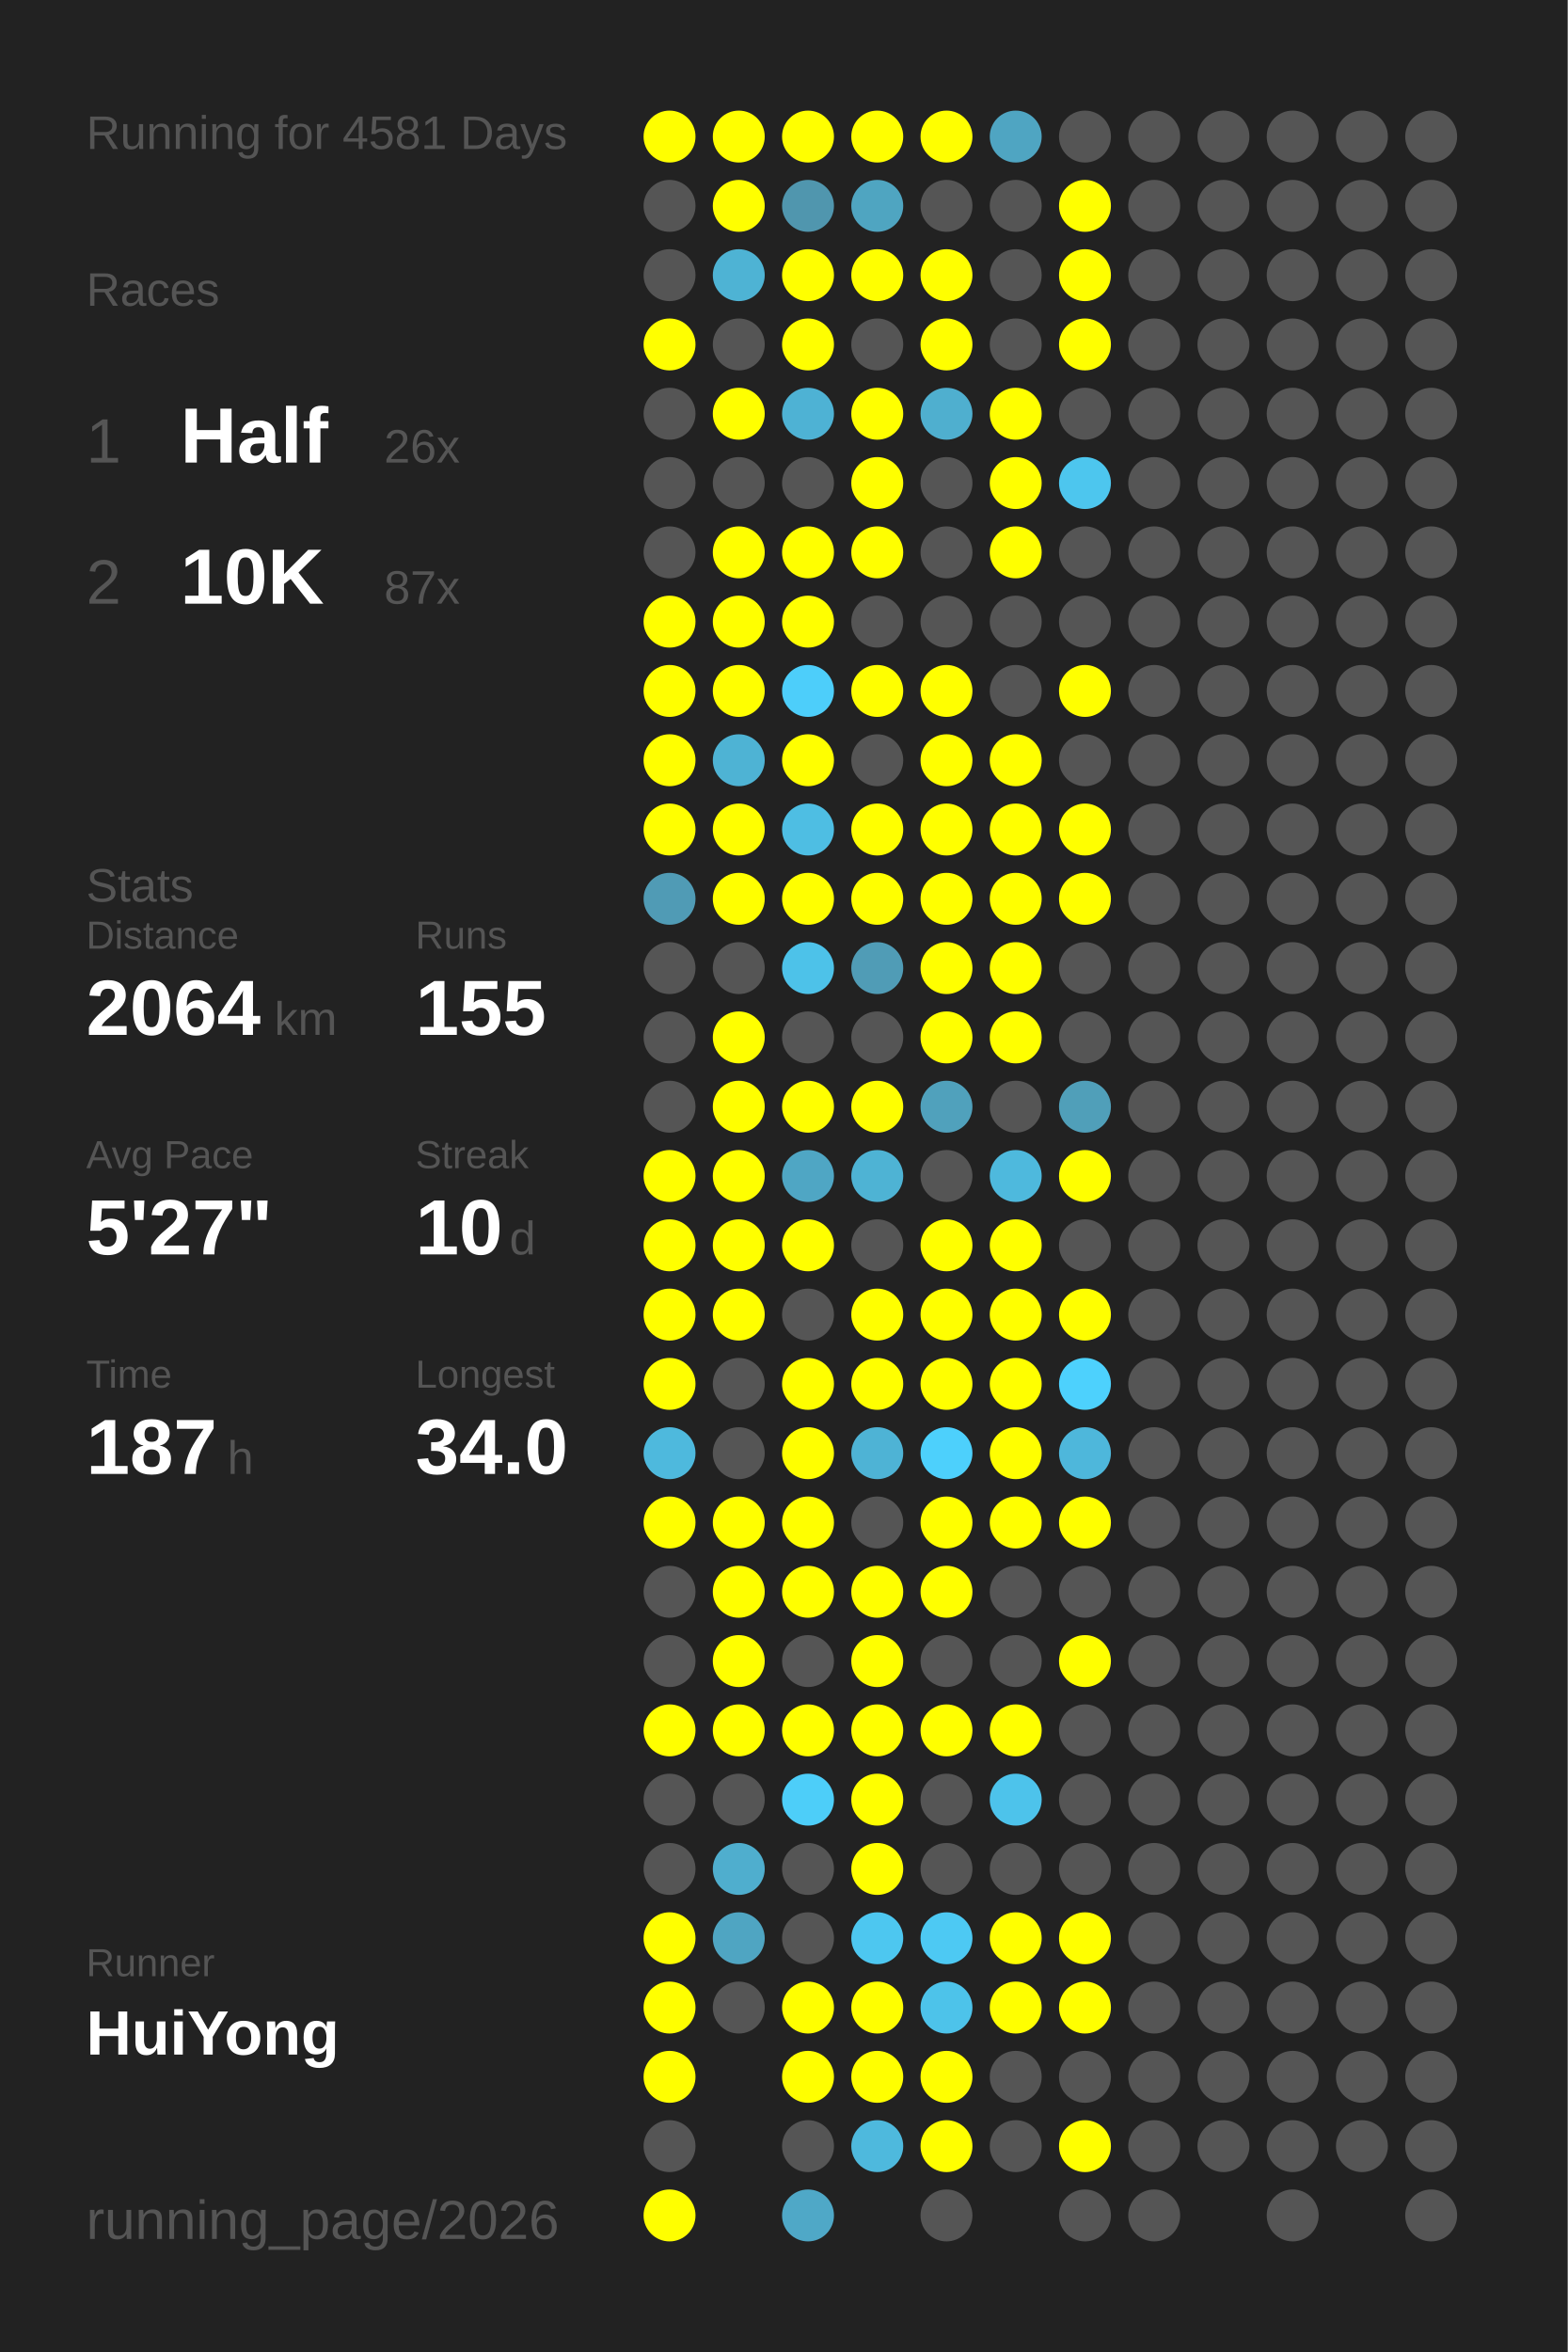
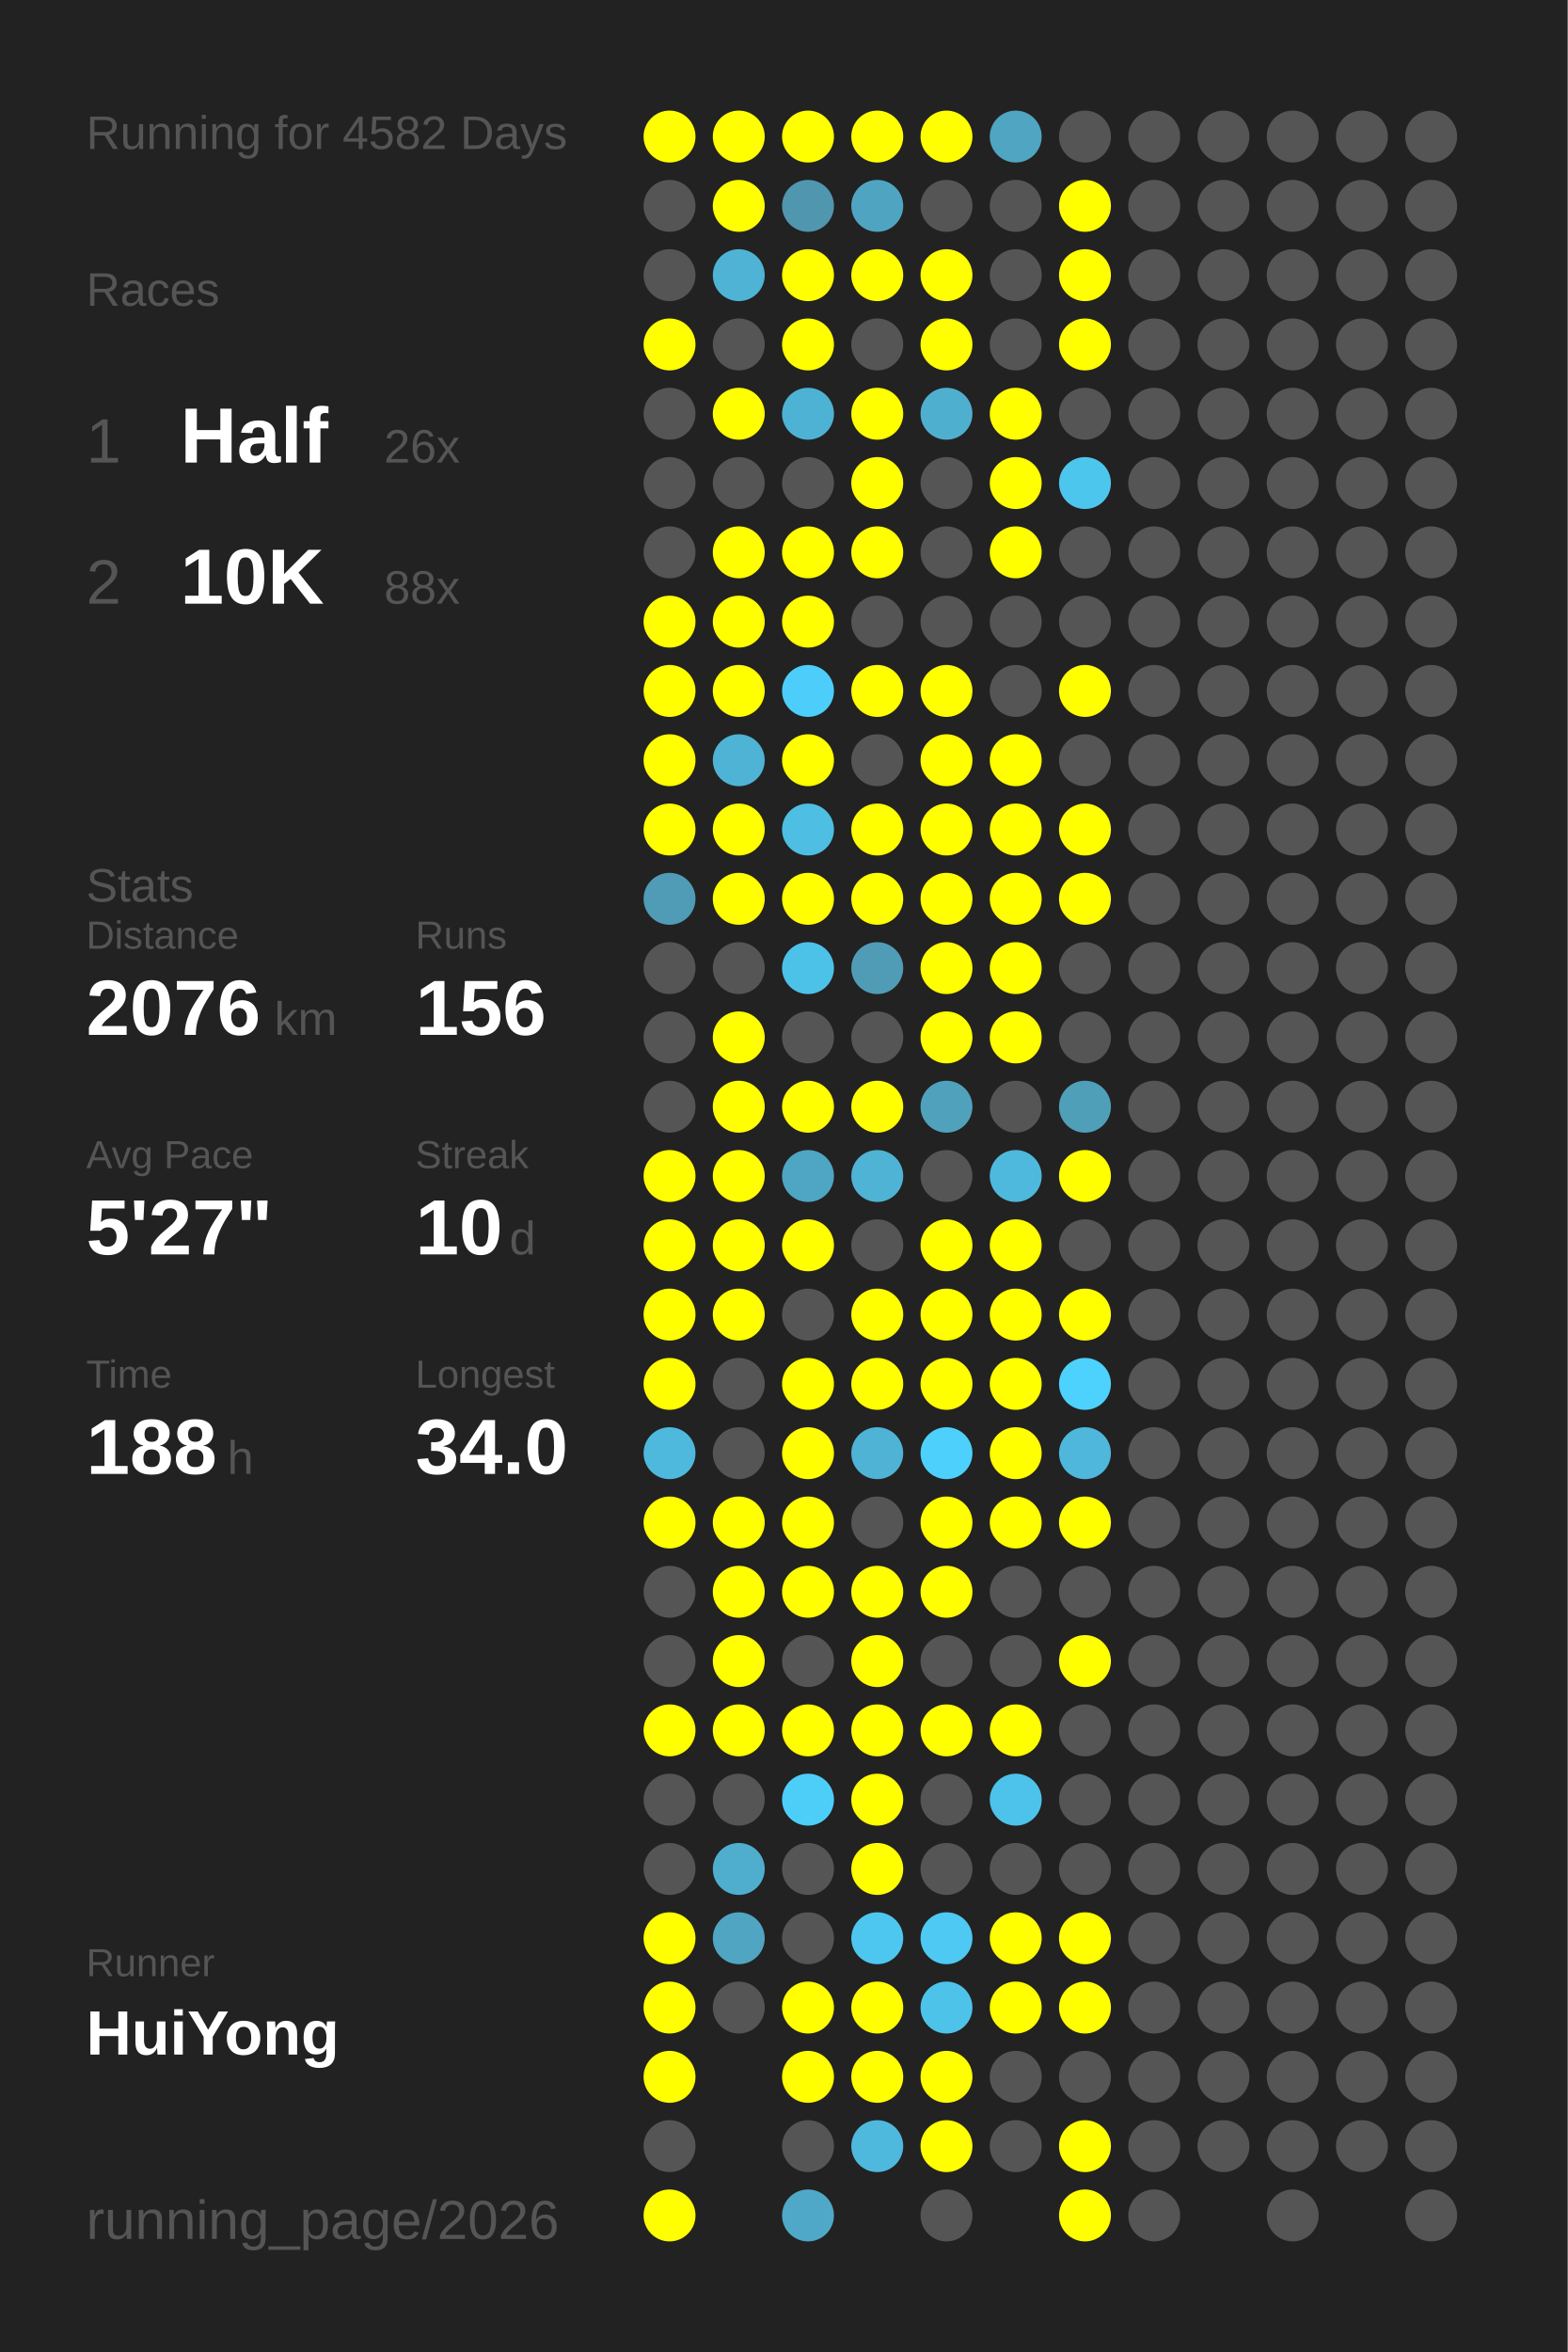
<svg xmlns="http://www.w3.org/2000/svg" baseProfile="full" height="300mm" version="1.1" viewBox="0,0,200,300" width="200mm">
  <defs />
  <rect fill="#222222" height="300" width="200" x="0" y="0" />
-   <text fill="#555555" style="font-size:6px; font-family:Arial;" x="11" y="19">Running for 4581 Days</text>
+   <text fill="#555555" style="font-size:6px; font-family:Arial;" x="11" y="19">Running for 4582 Days</text>
  <text fill="#555555" style="font-size:6px; font-family:Arial;" x="11" y="39">Races</text>
  <text fill="#555555" style="font-size:8px; font-family:Arial;" x="11" y="59">1</text>
  <text fill="#FFFFFF" style="font-size:10px; font-family:Arial; font-weight:bold;" x="23" y="59">Half</text>
  <text fill="#555555" style="font-size:6px; font-family:Arial;" x="49" y="59">26x</text>
  <text fill="#555555" style="font-size:8px; font-family:Arial;" x="11" y="77">2</text>
  <text fill="#FFFFFF" style="font-size:10px; font-family:Arial; font-weight:bold;" x="23" y="77">10K</text>
-   <text fill="#555555" style="font-size:6px; font-family:Arial;" x="49" y="77">87x</text>
+   <text fill="#555555" style="font-size:6px; font-family:Arial;" x="49" y="77">88x</text>
  <text fill="#555555" style="font-size:6px; font-family:Arial;" x="11" y="115">Stats</text>
  <text fill="#555555" style="font-size:5px; font-family:Arial;" x="11" y="121">Distance</text>
-   <text fill="#FFFFFF" style="font-size:10px; font-family:Arial; font-weight:bold;" x="11" y="132">2064</text>
+   <text fill="#FFFFFF" style="font-size:10px; font-family:Arial; font-weight:bold;" x="11" y="132">2076</text>
  <text fill="#555555" style="font-size:6px; font-family:Arial;" x="35" y="132">km</text>
  <text fill="#555555" style="font-size:5px; font-family:Arial;" x="53" y="121">Runs</text>
-   <text fill="#FFFFFF" style="font-size:10px; font-family:Arial; font-weight:bold;" x="53" y="132">155</text>
+   <text fill="#FFFFFF" style="font-size:10px; font-family:Arial; font-weight:bold;" x="53" y="132">156</text>
  <text fill="#555555" style="font-size:5px; font-family:Arial;" x="11" y="149">Avg Pace</text>
  <text fill="#FFFFFF" style="font-size:10px; font-family:Arial; font-weight:bold;" x="11" y="160">5'27"</text>
  <text fill="#555555" style="font-size:5px; font-family:Arial;" x="53" y="149">Streak</text>
  <text fill="#FFFFFF" style="font-size:10px; font-family:Arial; font-weight:bold;" x="53" y="160">10</text>
  <text fill="#555555" style="font-size:6px; font-family:Arial;" x="65" y="160">d</text>
  <text fill="#555555" style="font-size:5px; font-family:Arial;" x="11" y="177">Time</text>
-   <text fill="#FFFFFF" style="font-size:10px; font-family:Arial; font-weight:bold;" x="11" y="188">187</text>
+   <text fill="#FFFFFF" style="font-size:10px; font-family:Arial; font-weight:bold;" x="11" y="188">188</text>
  <text fill="#555555" style="font-size:6px; font-family:Arial;" x="29" y="188">h</text>
  <text fill="#555555" style="font-size:5px; font-family:Arial;" x="53" y="177">Longest</text>
  <text fill="#FFFFFF" style="font-size:10px; font-family:Arial; font-weight:bold;" x="53" y="188">34.0</text>
  <text fill="#555555" style="font-size:5px; font-family:Arial;" x="11" y="252.065">Runner</text>
  <text fill="#FFFFFF" style="font-size:8px; font-family:Arial; font-weight:bold;" x="11" y="262.065">HuiYong</text>
  <text fill="#555555" style="font-size:7px; font-family:Arial;" x="11" y="285.581">running_page/2026</text>
  <circle cx="85.417" cy="17.419" fill="#FFFF00" r="3.312" />
  <circle cx="85.417" cy="26.258" fill="#555555" r="3.312" />
  <circle cx="85.417" cy="35.097" fill="#555555" r="3.312" />
  <circle cx="85.417" cy="43.935" fill="#FFFF00" r="3.312" />
  <circle cx="85.417" cy="52.774" fill="#555555" r="3.312" />
  <circle cx="85.417" cy="61.613" fill="#555555" r="3.312" />
  <circle cx="85.417" cy="70.452" fill="#555555" r="3.312" />
  <circle cx="85.417" cy="79.29" fill="#FFFF00" r="3.312" />
  <circle cx="85.417" cy="88.129" fill="#FFFF00" r="3.312" />
  <circle cx="85.417" cy="96.968" fill="#FFFF00" r="3.312" />
  <circle cx="85.417" cy="105.806" fill="#FFFF00" r="3.312" />
  <circle cx="85.417" cy="114.645" fill="#509bb5" r="3.312" />
  <circle cx="85.417" cy="123.484" fill="#555555" r="3.312" />
  <circle cx="85.417" cy="132.323" fill="#555555" r="3.312" />
  <circle cx="85.417" cy="141.161" fill="#555555" r="3.312" />
  <circle cx="85.417" cy="150" fill="#FFFF00" r="3.312" />
  <circle cx="85.417" cy="158.839" fill="#FFFF00" r="3.312" />
  <circle cx="85.417" cy="167.677" fill="#FFFF00" r="3.312" />
  <circle cx="85.417" cy="176.516" fill="#FFFF00" r="3.312" />
  <circle cx="85.417" cy="185.355" fill="#4eb9dd" r="3.312" />
  <circle cx="85.417" cy="194.194" fill="#FFFF00" r="3.312" />
  <circle cx="85.417" cy="203.032" fill="#555555" r="3.312" />
  <circle cx="85.417" cy="211.871" fill="#555555" r="3.312" />
  <circle cx="85.417" cy="220.71" fill="#FFFF00" r="3.312" />
  <circle cx="85.417" cy="229.548" fill="#555555" r="3.312" />
  <circle cx="85.417" cy="238.387" fill="#555555" r="3.312" />
  <circle cx="85.417" cy="247.226" fill="#FFFF00" r="3.312" />
  <circle cx="85.417" cy="256.065" fill="#FFFF00" r="3.312" />
  <circle cx="85.417" cy="264.903" fill="#FFFF00" r="3.312" />
  <circle cx="85.417" cy="273.742" fill="#555555" r="3.312" />
  <circle cx="85.417" cy="282.581" fill="#FFFF00" r="3.312" />
  <circle cx="94.25" cy="17.419" fill="#FFFF00" r="3.312" />
  <circle cx="94.25" cy="26.258" fill="#FFFF00" r="3.312" />
  <circle cx="94.25" cy="35.097" fill="#4eb3d4" r="3.312" />
  <circle cx="94.25" cy="43.935" fill="#555555" r="3.312" />
  <circle cx="94.25" cy="52.774" fill="#FFFF00" r="3.312" />
  <circle cx="94.25" cy="61.613" fill="#555555" r="3.312" />
  <circle cx="94.25" cy="70.452" fill="#FFFF00" r="3.312" />
  <circle cx="94.25" cy="79.29" fill="#FFFF00" r="3.312" />
  <circle cx="94.25" cy="88.129" fill="#FFFF00" r="3.312" />
  <circle cx="94.25" cy="96.968" fill="#4eb3d4" r="3.312" />
  <circle cx="94.25" cy="105.806" fill="#FFFF00" r="3.312" />
  <circle cx="94.25" cy="114.645" fill="#FFFF00" r="3.312" />
  <circle cx="94.25" cy="123.484" fill="#555555" r="3.312" />
  <circle cx="94.25" cy="132.323" fill="#FFFF00" r="3.312" />
  <circle cx="94.25" cy="141.161" fill="#FFFF00" r="3.312" />
  <circle cx="94.25" cy="150" fill="#FFFF00" r="3.312" />
  <circle cx="94.25" cy="158.839" fill="#FFFF00" r="3.312" />
  <circle cx="94.25" cy="167.677" fill="#FFFF00" r="3.312" />
  <circle cx="94.25" cy="176.516" fill="#555555" r="3.312" />
  <circle cx="94.25" cy="185.355" fill="#555555" r="3.312" />
  <circle cx="94.25" cy="194.194" fill="#FFFF00" r="3.312" />
  <circle cx="94.25" cy="203.032" fill="#FFFF00" r="3.312" />
  <circle cx="94.25" cy="211.871" fill="#FFFF00" r="3.312" />
  <circle cx="94.25" cy="220.71" fill="#FFFF00" r="3.312" />
  <circle cx="94.25" cy="229.548" fill="#555555" r="3.312" />
  <circle cx="94.25" cy="238.387" fill="#4faece" r="3.312" />
  <circle cx="94.25" cy="247.226" fill="#4fa5c2" r="3.312" />
  <circle cx="94.25" cy="256.065" fill="#555555" r="3.312" />
  <circle cx="103.083" cy="17.419" fill="#FFFF00" r="3.312" />
  <circle cx="103.083" cy="26.258" fill="#5096ae" r="3.312" />
  <circle cx="103.083" cy="35.097" fill="#FFFF00" r="3.312" />
  <circle cx="103.083" cy="43.935" fill="#FFFF00" r="3.312" />
  <circle cx="103.083" cy="52.774" fill="#4eb2d4" r="3.312" />
  <circle cx="103.083" cy="61.613" fill="#555555" r="3.312" />
  <circle cx="103.083" cy="70.452" fill="#FFFF00" r="3.312" />
  <circle cx="103.083" cy="79.29" fill="#FFFF00" r="3.312" />
  <circle cx="103.083" cy="88.129" fill="#4dcefa" r="3.312" />
  <circle cx="103.083" cy="96.968" fill="#FFFF00" r="3.312" />
  <circle cx="103.083" cy="105.806" fill="#4ebee3" r="3.312" />
  <circle cx="103.083" cy="114.645" fill="#FFFF00" r="3.312" />
  <circle cx="103.083" cy="123.484" fill="#4dc2e9" r="3.312" />
  <circle cx="103.083" cy="132.323" fill="#555555" r="3.312" />
  <circle cx="103.083" cy="141.161" fill="#FFFF00" r="3.312" />
  <circle cx="103.083" cy="150" fill="#4fa6c4" r="3.312" />
  <circle cx="103.083" cy="158.839" fill="#FFFF00" r="3.312" />
  <circle cx="103.083" cy="167.677" fill="#555555" r="3.312" />
  <circle cx="103.083" cy="176.516" fill="#FFFF00" r="3.312" />
  <circle cx="103.083" cy="185.355" fill="#FFFF00" r="3.312" />
  <circle cx="103.083" cy="194.194" fill="#FFFF00" r="3.312" />
  <circle cx="103.083" cy="203.032" fill="#FFFF00" r="3.312" />
  <circle cx="103.083" cy="211.871" fill="#555555" r="3.312" />
  <circle cx="103.083" cy="220.71" fill="#FFFF00" r="3.312" />
  <circle cx="103.083" cy="229.548" fill="#4dcef9" r="3.312" />
  <circle cx="103.083" cy="238.387" fill="#555555" r="3.312" />
  <circle cx="103.083" cy="247.226" fill="#555555" r="3.312" />
  <circle cx="103.083" cy="256.065" fill="#FFFF00" r="3.312" />
  <circle cx="103.083" cy="264.903" fill="#FFFF00" r="3.312" />
  <circle cx="103.083" cy="273.742" fill="#555555" r="3.312" />
  <circle cx="103.083" cy="282.581" fill="#4fa8c7" r="3.312" />
  <circle cx="111.917" cy="17.419" fill="#FFFF00" r="3.312" />
  <circle cx="111.917" cy="26.258" fill="#4fa5c1" r="3.312" />
  <circle cx="111.917" cy="35.097" fill="#FFFF00" r="3.312" />
  <circle cx="111.917" cy="43.935" fill="#555555" r="3.312" />
  <circle cx="111.917" cy="52.774" fill="#FFFF00" r="3.312" />
  <circle cx="111.917" cy="61.613" fill="#FFFF00" r="3.312" />
  <circle cx="111.917" cy="70.452" fill="#FFFF00" r="3.312" />
  <circle cx="111.917" cy="79.29" fill="#555555" r="3.312" />
  <circle cx="111.917" cy="88.129" fill="#FFFF00" r="3.312" />
  <circle cx="111.917" cy="96.968" fill="#555555" r="3.312" />
  <circle cx="111.917" cy="105.806" fill="#FFFF00" r="3.312" />
  <circle cx="111.917" cy="114.645" fill="#FFFF00" r="3.312" />
  <circle cx="111.917" cy="123.484" fill="#509cb6" r="3.312" />
  <circle cx="111.917" cy="132.323" fill="#555555" r="3.312" />
  <circle cx="111.917" cy="141.161" fill="#FFFF00" r="3.312" />
  <circle cx="111.917" cy="150" fill="#4eb3d4" r="3.312" />
  <circle cx="111.917" cy="158.839" fill="#555555" r="3.312" />
  <circle cx="111.917" cy="167.677" fill="#FFFF00" r="3.312" />
  <circle cx="111.917" cy="176.516" fill="#FFFF00" r="3.312" />
  <circle cx="111.917" cy="185.355" fill="#4eb3d5" r="3.312" />
  <circle cx="111.917" cy="194.194" fill="#555555" r="3.312" />
  <circle cx="111.917" cy="203.032" fill="#FFFF00" r="3.312" />
  <circle cx="111.917" cy="211.871" fill="#FFFF00" r="3.312" />
  <circle cx="111.917" cy="220.71" fill="#FFFF00" r="3.312" />
  <circle cx="111.917" cy="229.548" fill="#FFFF00" r="3.312" />
  <circle cx="111.917" cy="238.387" fill="#FFFF00" r="3.312" />
  <circle cx="111.917" cy="247.226" fill="#4dc7f0" r="3.312" />
  <circle cx="111.917" cy="256.065" fill="#FFFF00" r="3.312" />
  <circle cx="111.917" cy="264.903" fill="#FFFF00" r="3.312" />
  <circle cx="111.917" cy="273.742" fill="#4eb9dd" r="3.312" />
  <circle cx="120.75" cy="17.419" fill="#FFFF00" r="3.312" />
  <circle cx="120.75" cy="26.258" fill="#555555" r="3.312" />
  <circle cx="120.75" cy="35.097" fill="#FFFF00" r="3.312" />
  <circle cx="120.75" cy="43.935" fill="#FFFF00" r="3.312" />
  <circle cx="120.75" cy="52.774" fill="#4fafcf" r="3.312" />
  <circle cx="120.75" cy="61.613" fill="#555555" r="3.312" />
  <circle cx="120.75" cy="70.452" fill="#555555" r="3.312" />
  <circle cx="120.75" cy="79.29" fill="#555555" r="3.312" />
  <circle cx="120.75" cy="88.129" fill="#FFFF00" r="3.312" />
  <circle cx="120.75" cy="96.968" fill="#FFFF00" r="3.312" />
  <circle cx="120.75" cy="105.806" fill="#FFFF00" r="3.312" />
  <circle cx="120.75" cy="114.645" fill="#FFFF00" r="3.312" />
  <circle cx="120.75" cy="123.484" fill="#FFFF00" r="3.312" />
  <circle cx="120.75" cy="132.323" fill="#FFFF00" r="3.312" />
  <circle cx="120.75" cy="141.161" fill="#50a1bc" r="3.312" />
  <circle cx="120.75" cy="150" fill="#555555" r="3.312" />
  <circle cx="120.75" cy="158.839" fill="#FFFF00" r="3.312" />
  <circle cx="120.75" cy="167.677" fill="#FFFF00" r="3.312" />
  <circle cx="120.75" cy="176.516" fill="#FFFF00" r="3.312" />
  <circle cx="120.75" cy="185.355" fill="#4dd0fc" r="3.312" />
  <circle cx="120.75" cy="194.194" fill="#FFFF00" r="3.312" />
  <circle cx="120.75" cy="203.032" fill="#FFFF00" r="3.312" />
  <circle cx="120.75" cy="211.871" fill="#555555" r="3.312" />
  <circle cx="120.75" cy="220.71" fill="#FFFF00" r="3.312" />
  <circle cx="120.75" cy="229.548" fill="#555555" r="3.312" />
  <circle cx="120.75" cy="238.387" fill="#555555" r="3.312" />
  <circle cx="120.75" cy="247.226" fill="#4dc9f3" r="3.312" />
  <circle cx="120.75" cy="256.065" fill="#4dc3ea" r="3.312" />
  <circle cx="120.75" cy="264.903" fill="#FFFF00" r="3.312" />
  <circle cx="120.75" cy="273.742" fill="#FFFF00" r="3.312" />
  <circle cx="120.75" cy="282.581" fill="#555555" r="3.312" />
  <circle cx="129.583" cy="17.419" fill="#4fa5c2" r="3.312" />
  <circle cx="129.583" cy="26.258" fill="#555555" r="3.312" />
  <circle cx="129.583" cy="35.097" fill="#555555" r="3.312" />
  <circle cx="129.583" cy="43.935" fill="#555555" r="3.312" />
  <circle cx="129.583" cy="52.774" fill="#FFFF00" r="3.312" />
  <circle cx="129.583" cy="61.613" fill="#FFFF00" r="3.312" />
  <circle cx="129.583" cy="70.452" fill="#FFFF00" r="3.312" />
  <circle cx="129.583" cy="79.29" fill="#555555" r="3.312" />
  <circle cx="129.583" cy="88.129" fill="#555555" r="3.312" />
  <circle cx="129.583" cy="96.968" fill="#FFFF00" r="3.312" />
  <circle cx="129.583" cy="105.806" fill="#FFFF00" r="3.312" />
  <circle cx="129.583" cy="114.645" fill="#FFFF00" r="3.312" />
  <circle cx="129.583" cy="123.484" fill="#FFFF00" r="3.312" />
  <circle cx="129.583" cy="132.323" fill="#FFFF00" r="3.312" />
  <circle cx="129.583" cy="141.161" fill="#555555" r="3.312" />
  <circle cx="129.583" cy="150" fill="#4eb9dd" r="3.312" />
  <circle cx="129.583" cy="158.839" fill="#FFFF00" r="3.312" />
  <circle cx="129.583" cy="167.677" fill="#FFFF00" r="3.312" />
  <circle cx="129.583" cy="176.516" fill="#FFFF00" r="3.312" />
  <circle cx="129.583" cy="185.355" fill="#FFFF00" r="3.312" />
  <circle cx="129.583" cy="194.194" fill="#FFFF00" r="3.312" />
  <circle cx="129.583" cy="203.032" fill="#555555" r="3.312" />
  <circle cx="129.583" cy="211.871" fill="#555555" r="3.312" />
  <circle cx="129.583" cy="220.71" fill="#FFFF00" r="3.312" />
  <circle cx="129.583" cy="229.548" fill="#4dc3eb" r="3.312" />
  <circle cx="129.583" cy="238.387" fill="#555555" r="3.312" />
  <circle cx="129.583" cy="247.226" fill="#FFFF00" r="3.312" />
  <circle cx="129.583" cy="256.065" fill="#FFFF00" r="3.312" />
  <circle cx="129.583" cy="264.903" fill="#555555" r="3.312" />
  <circle cx="129.583" cy="273.742" fill="#555555" r="3.312" />
  <circle cx="138.417" cy="17.419" fill="#555555" r="3.312" />
  <circle cx="138.417" cy="26.258" fill="#FFFF00" r="3.312" />
  <circle cx="138.417" cy="35.097" fill="#FFFF00" r="3.312" />
  <circle cx="138.417" cy="43.935" fill="#FFFF00" r="3.312" />
  <circle cx="138.417" cy="52.774" fill="#555555" r="3.312" />
  <circle cx="138.417" cy="61.613" fill="#4dc6ee" r="3.312" />
  <circle cx="138.417" cy="70.452" fill="#555555" r="3.312" />
  <circle cx="138.417" cy="79.29" fill="#555555" r="3.312" />
  <circle cx="138.417" cy="88.129" fill="#FFFF00" r="3.312" />
  <circle cx="138.417" cy="96.968" fill="#555555" r="3.312" />
  <circle cx="138.417" cy="105.806" fill="#FFFF00" r="3.312" />
  <circle cx="138.417" cy="114.645" fill="#FFFF00" r="3.312" />
  <circle cx="138.417" cy="123.484" fill="#555555" r="3.312" />
  <circle cx="138.417" cy="132.323" fill="#555555" r="3.312" />
  <circle cx="138.417" cy="141.161" fill="#509fb9" r="3.312" />
  <circle cx="138.417" cy="150" fill="#FFFF00" r="3.312" />
  <circle cx="138.417" cy="158.839" fill="#555555" r="3.312" />
  <circle cx="138.417" cy="167.677" fill="#FFFF00" r="3.312" />
  <circle cx="138.417" cy="176.516" fill="#4dd1fd" r="3.312" />
  <circle cx="138.417" cy="185.355" fill="#4eb7db" r="3.312" />
  <circle cx="138.417" cy="194.194" fill="#FFFF00" r="3.312" />
  <circle cx="138.417" cy="203.032" fill="#555555" r="3.312" />
  <circle cx="138.417" cy="211.871" fill="#FFFF00" r="3.312" />
  <circle cx="138.417" cy="220.71" fill="#555555" r="3.312" />
  <circle cx="138.417" cy="229.548" fill="#555555" r="3.312" />
  <circle cx="138.417" cy="238.387" fill="#555555" r="3.312" />
  <circle cx="138.417" cy="247.226" fill="#FFFF00" r="3.312" />
  <circle cx="138.417" cy="256.065" fill="#FFFF00" r="3.312" />
  <circle cx="138.417" cy="264.903" fill="#555555" r="3.312" />
  <circle cx="138.417" cy="273.742" fill="#FFFF00" r="3.312" />
-   <circle cx="138.417" cy="282.581" fill="#555555" r="3.312" />
+   <circle cx="138.417" cy="282.581" fill="#FFFF00" r="3.312" />
  <circle cx="147.25" cy="17.419" fill="#555555" r="3.312" />
  <circle cx="147.25" cy="26.258" fill="#555555" r="3.312" />
  <circle cx="147.25" cy="35.097" fill="#555555" r="3.312" />
  <circle cx="147.25" cy="43.935" fill="#555555" r="3.312" />
  <circle cx="147.25" cy="52.774" fill="#555555" r="3.312" />
  <circle cx="147.25" cy="61.613" fill="#555555" r="3.312" />
  <circle cx="147.25" cy="70.452" fill="#555555" r="3.312" />
  <circle cx="147.25" cy="79.29" fill="#555555" r="3.312" />
  <circle cx="147.25" cy="88.129" fill="#555555" r="3.312" />
  <circle cx="147.25" cy="96.968" fill="#555555" r="3.312" />
  <circle cx="147.25" cy="105.806" fill="#555555" r="3.312" />
  <circle cx="147.25" cy="114.645" fill="#555555" r="3.312" />
  <circle cx="147.25" cy="123.484" fill="#555555" r="3.312" />
  <circle cx="147.25" cy="132.323" fill="#555555" r="3.312" />
  <circle cx="147.25" cy="141.161" fill="#555555" r="3.312" />
  <circle cx="147.25" cy="150" fill="#555555" r="3.312" />
  <circle cx="147.25" cy="158.839" fill="#555555" r="3.312" />
  <circle cx="147.25" cy="167.677" fill="#555555" r="3.312" />
  <circle cx="147.25" cy="176.516" fill="#555555" r="3.312" />
  <circle cx="147.25" cy="185.355" fill="#555555" r="3.312" />
  <circle cx="147.25" cy="194.194" fill="#555555" r="3.312" />
  <circle cx="147.25" cy="203.032" fill="#555555" r="3.312" />
  <circle cx="147.25" cy="211.871" fill="#555555" r="3.312" />
  <circle cx="147.25" cy="220.71" fill="#555555" r="3.312" />
  <circle cx="147.25" cy="229.548" fill="#555555" r="3.312" />
  <circle cx="147.25" cy="238.387" fill="#555555" r="3.312" />
  <circle cx="147.25" cy="247.226" fill="#555555" r="3.312" />
  <circle cx="147.25" cy="256.065" fill="#555555" r="3.312" />
  <circle cx="147.25" cy="264.903" fill="#555555" r="3.312" />
  <circle cx="147.25" cy="273.742" fill="#555555" r="3.312" />
  <circle cx="147.25" cy="282.581" fill="#555555" r="3.312" />
  <circle cx="156.083" cy="17.419" fill="#555555" r="3.312" />
  <circle cx="156.083" cy="26.258" fill="#555555" r="3.312" />
  <circle cx="156.083" cy="35.097" fill="#555555" r="3.312" />
  <circle cx="156.083" cy="43.935" fill="#555555" r="3.312" />
  <circle cx="156.083" cy="52.774" fill="#555555" r="3.312" />
  <circle cx="156.083" cy="61.613" fill="#555555" r="3.312" />
  <circle cx="156.083" cy="70.452" fill="#555555" r="3.312" />
  <circle cx="156.083" cy="79.29" fill="#555555" r="3.312" />
  <circle cx="156.083" cy="88.129" fill="#555555" r="3.312" />
  <circle cx="156.083" cy="96.968" fill="#555555" r="3.312" />
  <circle cx="156.083" cy="105.806" fill="#555555" r="3.312" />
  <circle cx="156.083" cy="114.645" fill="#555555" r="3.312" />
  <circle cx="156.083" cy="123.484" fill="#555555" r="3.312" />
  <circle cx="156.083" cy="132.323" fill="#555555" r="3.312" />
  <circle cx="156.083" cy="141.161" fill="#555555" r="3.312" />
  <circle cx="156.083" cy="150" fill="#555555" r="3.312" />
  <circle cx="156.083" cy="158.839" fill="#555555" r="3.312" />
  <circle cx="156.083" cy="167.677" fill="#555555" r="3.312" />
  <circle cx="156.083" cy="176.516" fill="#555555" r="3.312" />
  <circle cx="156.083" cy="185.355" fill="#555555" r="3.312" />
  <circle cx="156.083" cy="194.194" fill="#555555" r="3.312" />
  <circle cx="156.083" cy="203.032" fill="#555555" r="3.312" />
  <circle cx="156.083" cy="211.871" fill="#555555" r="3.312" />
  <circle cx="156.083" cy="220.71" fill="#555555" r="3.312" />
  <circle cx="156.083" cy="229.548" fill="#555555" r="3.312" />
  <circle cx="156.083" cy="238.387" fill="#555555" r="3.312" />
  <circle cx="156.083" cy="247.226" fill="#555555" r="3.312" />
  <circle cx="156.083" cy="256.065" fill="#555555" r="3.312" />
  <circle cx="156.083" cy="264.903" fill="#555555" r="3.312" />
  <circle cx="156.083" cy="273.742" fill="#555555" r="3.312" />
  <circle cx="164.917" cy="17.419" fill="#555555" r="3.312" />
  <circle cx="164.917" cy="26.258" fill="#555555" r="3.312" />
  <circle cx="164.917" cy="35.097" fill="#555555" r="3.312" />
  <circle cx="164.917" cy="43.935" fill="#555555" r="3.312" />
  <circle cx="164.917" cy="52.774" fill="#555555" r="3.312" />
  <circle cx="164.917" cy="61.613" fill="#555555" r="3.312" />
  <circle cx="164.917" cy="70.452" fill="#555555" r="3.312" />
  <circle cx="164.917" cy="79.29" fill="#555555" r="3.312" />
  <circle cx="164.917" cy="88.129" fill="#555555" r="3.312" />
  <circle cx="164.917" cy="96.968" fill="#555555" r="3.312" />
  <circle cx="164.917" cy="105.806" fill="#555555" r="3.312" />
  <circle cx="164.917" cy="114.645" fill="#555555" r="3.312" />
  <circle cx="164.917" cy="123.484" fill="#555555" r="3.312" />
  <circle cx="164.917" cy="132.323" fill="#555555" r="3.312" />
  <circle cx="164.917" cy="141.161" fill="#555555" r="3.312" />
  <circle cx="164.917" cy="150" fill="#555555" r="3.312" />
  <circle cx="164.917" cy="158.839" fill="#555555" r="3.312" />
  <circle cx="164.917" cy="167.677" fill="#555555" r="3.312" />
  <circle cx="164.917" cy="176.516" fill="#555555" r="3.312" />
  <circle cx="164.917" cy="185.355" fill="#555555" r="3.312" />
  <circle cx="164.917" cy="194.194" fill="#555555" r="3.312" />
  <circle cx="164.917" cy="203.032" fill="#555555" r="3.312" />
  <circle cx="164.917" cy="211.871" fill="#555555" r="3.312" />
  <circle cx="164.917" cy="220.71" fill="#555555" r="3.312" />
  <circle cx="164.917" cy="229.548" fill="#555555" r="3.312" />
  <circle cx="164.917" cy="238.387" fill="#555555" r="3.312" />
  <circle cx="164.917" cy="247.226" fill="#555555" r="3.312" />
  <circle cx="164.917" cy="256.065" fill="#555555" r="3.312" />
  <circle cx="164.917" cy="264.903" fill="#555555" r="3.312" />
  <circle cx="164.917" cy="273.742" fill="#555555" r="3.312" />
  <circle cx="164.917" cy="282.581" fill="#555555" r="3.312" />
  <circle cx="173.75" cy="17.419" fill="#555555" r="3.312" />
  <circle cx="173.75" cy="26.258" fill="#555555" r="3.312" />
  <circle cx="173.75" cy="35.097" fill="#555555" r="3.312" />
  <circle cx="173.75" cy="43.935" fill="#555555" r="3.312" />
  <circle cx="173.75" cy="52.774" fill="#555555" r="3.312" />
  <circle cx="173.75" cy="61.613" fill="#555555" r="3.312" />
  <circle cx="173.75" cy="70.452" fill="#555555" r="3.312" />
  <circle cx="173.75" cy="79.29" fill="#555555" r="3.312" />
  <circle cx="173.75" cy="88.129" fill="#555555" r="3.312" />
  <circle cx="173.75" cy="96.968" fill="#555555" r="3.312" />
  <circle cx="173.75" cy="105.806" fill="#555555" r="3.312" />
  <circle cx="173.75" cy="114.645" fill="#555555" r="3.312" />
  <circle cx="173.75" cy="123.484" fill="#555555" r="3.312" />
  <circle cx="173.75" cy="132.323" fill="#555555" r="3.312" />
  <circle cx="173.75" cy="141.161" fill="#555555" r="3.312" />
  <circle cx="173.75" cy="150" fill="#555555" r="3.312" />
  <circle cx="173.75" cy="158.839" fill="#555555" r="3.312" />
  <circle cx="173.75" cy="167.677" fill="#555555" r="3.312" />
  <circle cx="173.75" cy="176.516" fill="#555555" r="3.312" />
  <circle cx="173.75" cy="185.355" fill="#555555" r="3.312" />
  <circle cx="173.75" cy="194.194" fill="#555555" r="3.312" />
  <circle cx="173.75" cy="203.032" fill="#555555" r="3.312" />
  <circle cx="173.75" cy="211.871" fill="#555555" r="3.312" />
  <circle cx="173.75" cy="220.71" fill="#555555" r="3.312" />
  <circle cx="173.75" cy="229.548" fill="#555555" r="3.312" />
  <circle cx="173.75" cy="238.387" fill="#555555" r="3.312" />
  <circle cx="173.75" cy="247.226" fill="#555555" r="3.312" />
  <circle cx="173.75" cy="256.065" fill="#555555" r="3.312" />
  <circle cx="173.75" cy="264.903" fill="#555555" r="3.312" />
  <circle cx="173.75" cy="273.742" fill="#555555" r="3.312" />
  <circle cx="182.583" cy="17.419" fill="#555555" r="3.312" />
  <circle cx="182.583" cy="26.258" fill="#555555" r="3.312" />
  <circle cx="182.583" cy="35.097" fill="#555555" r="3.312" />
  <circle cx="182.583" cy="43.935" fill="#555555" r="3.312" />
  <circle cx="182.583" cy="52.774" fill="#555555" r="3.312" />
  <circle cx="182.583" cy="61.613" fill="#555555" r="3.312" />
  <circle cx="182.583" cy="70.452" fill="#555555" r="3.312" />
  <circle cx="182.583" cy="79.29" fill="#555555" r="3.312" />
  <circle cx="182.583" cy="88.129" fill="#555555" r="3.312" />
  <circle cx="182.583" cy="96.968" fill="#555555" r="3.312" />
  <circle cx="182.583" cy="105.806" fill="#555555" r="3.312" />
  <circle cx="182.583" cy="114.645" fill="#555555" r="3.312" />
  <circle cx="182.583" cy="123.484" fill="#555555" r="3.312" />
  <circle cx="182.583" cy="132.323" fill="#555555" r="3.312" />
  <circle cx="182.583" cy="141.161" fill="#555555" r="3.312" />
  <circle cx="182.583" cy="150" fill="#555555" r="3.312" />
  <circle cx="182.583" cy="158.839" fill="#555555" r="3.312" />
  <circle cx="182.583" cy="167.677" fill="#555555" r="3.312" />
  <circle cx="182.583" cy="176.516" fill="#555555" r="3.312" />
  <circle cx="182.583" cy="185.355" fill="#555555" r="3.312" />
  <circle cx="182.583" cy="194.194" fill="#555555" r="3.312" />
  <circle cx="182.583" cy="203.032" fill="#555555" r="3.312" />
  <circle cx="182.583" cy="211.871" fill="#555555" r="3.312" />
  <circle cx="182.583" cy="220.71" fill="#555555" r="3.312" />
  <circle cx="182.583" cy="229.548" fill="#555555" r="3.312" />
  <circle cx="182.583" cy="238.387" fill="#555555" r="3.312" />
  <circle cx="182.583" cy="247.226" fill="#555555" r="3.312" />
  <circle cx="182.583" cy="256.065" fill="#555555" r="3.312" />
  <circle cx="182.583" cy="264.903" fill="#555555" r="3.312" />
  <circle cx="182.583" cy="273.742" fill="#555555" r="3.312" />
  <circle cx="182.583" cy="282.581" fill="#555555" r="3.312" />
</svg>
